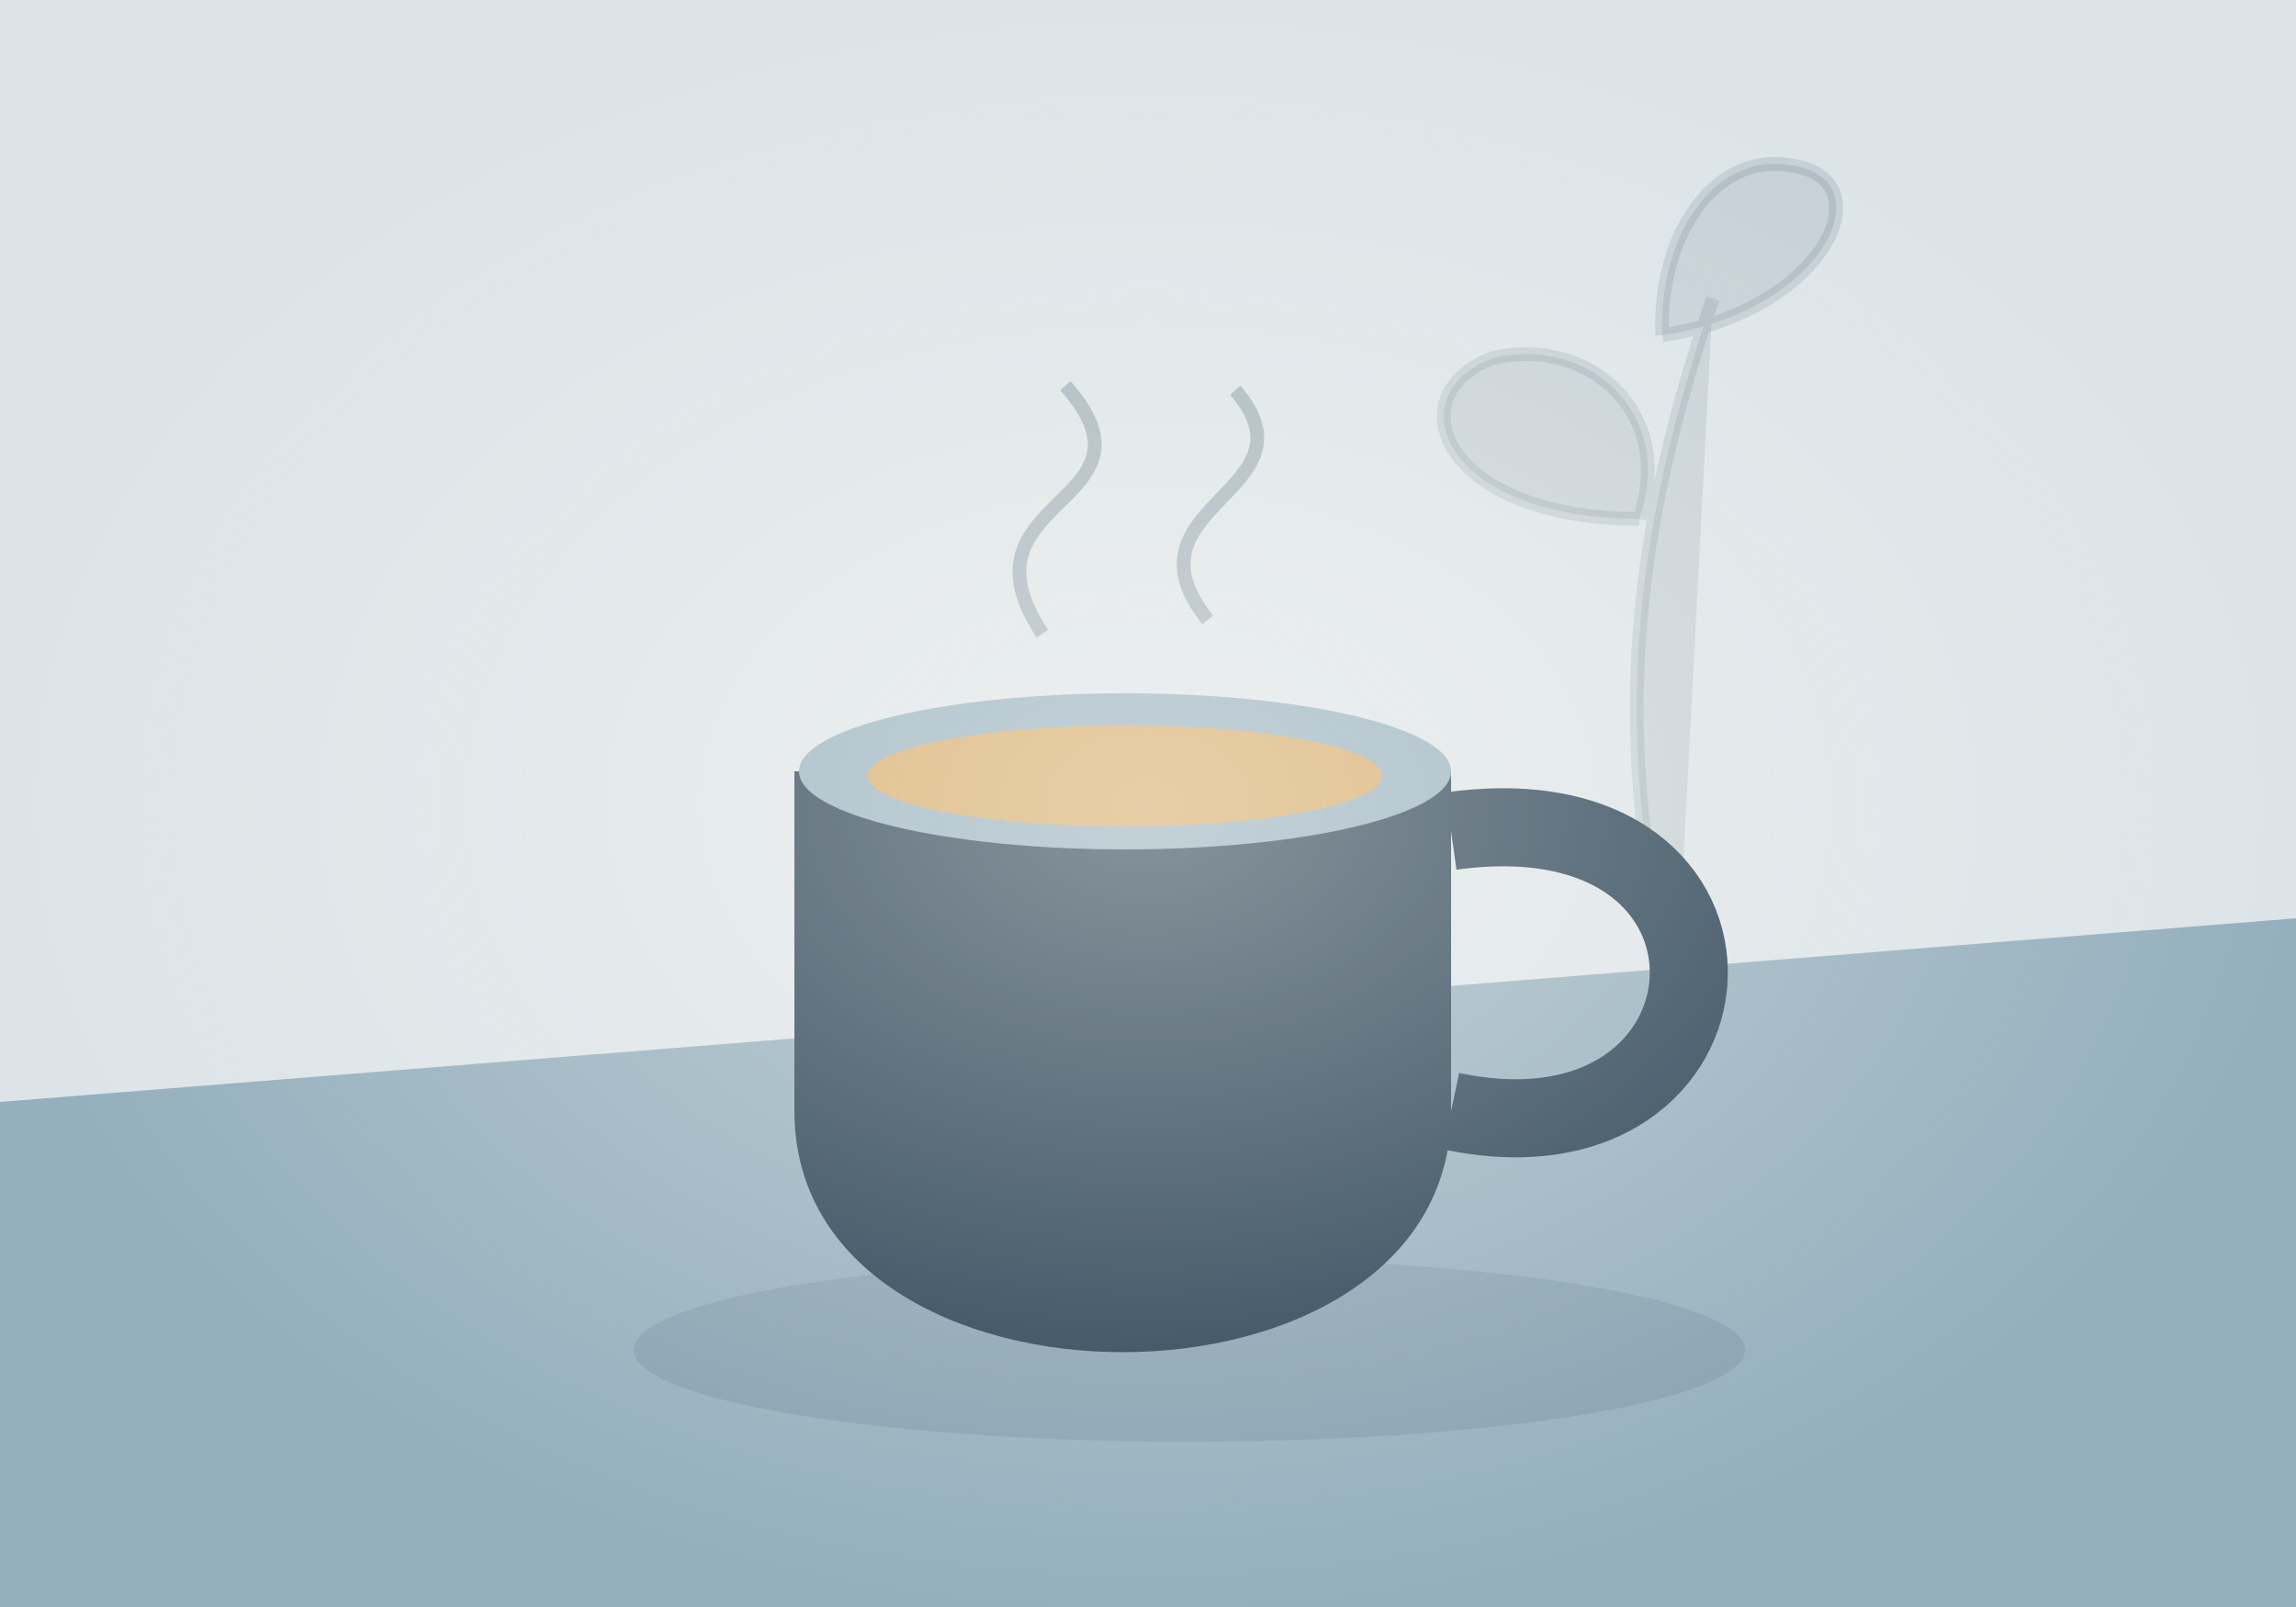
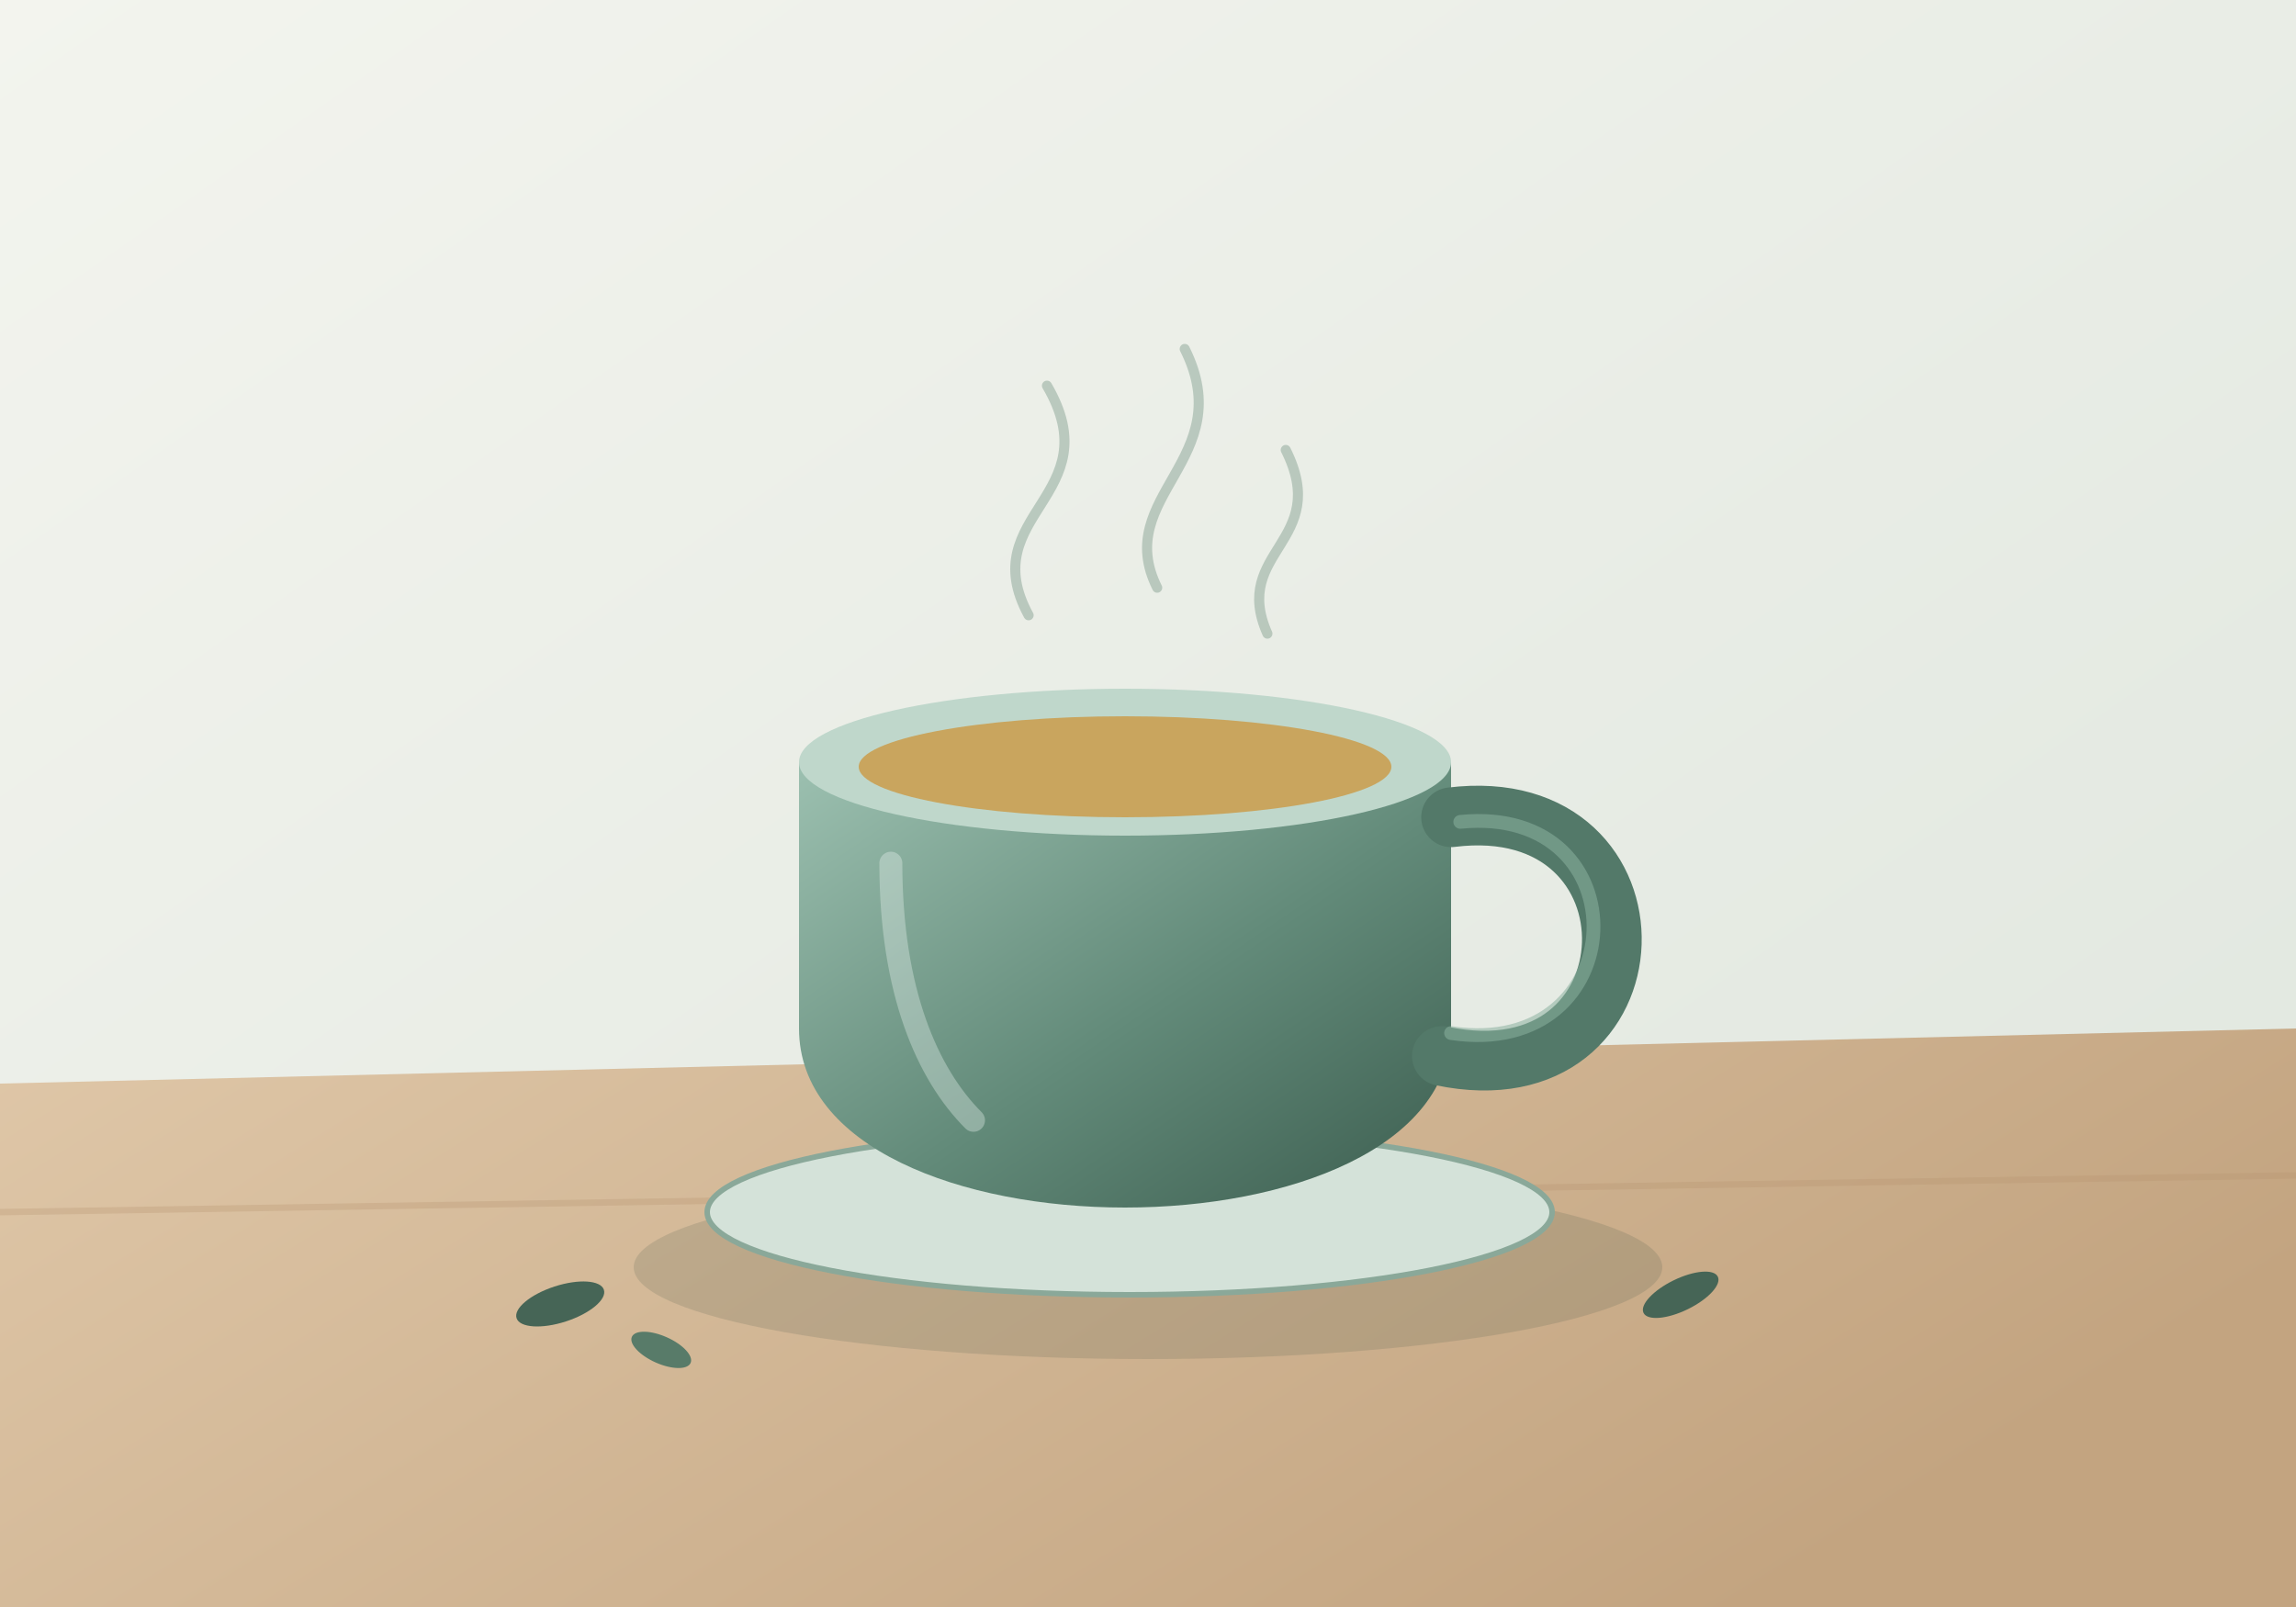
- <svg xmlns="http://www.w3.org/2000/svg" width="500" height="350" viewBox="0 0 500 350">
+ <svg xmlns="http://www.w3.org/2000/svg" width="500" height="350" viewBox="0 0 500 350" fill="none">
  <defs>
-     <linearGradient id="glass" x1="0" x2="1">
-       <stop stop-color="#d5a967" stop-opacity=".5" />
-       <stop offset=".5" stop-color="#d5a967" />
-       <stop offset="1" stop-color="#263f52" stop-opacity=".8" />
+     <linearGradient id="teaWall" x1="0" y1="0" x2="1" y2="1">
+       <stop offset="0%" stop-color="#f3f4ee" />
+       <stop offset="100%" stop-color="#dfe6de" />
    </linearGradient>
-     <radialGradient id="light">
-       <stop stop-color="#fffdf8" stop-opacity=".45" />
-       <stop offset="1" stop-color="#fffdf8" stop-opacity="0" />
-     </radialGradient>
+     <linearGradient id="oak" x1="0" y1="0" x2="1" y2="0.4">
+       <stop offset="0%" stop-color="#dfc7a8" />
+       <stop offset="100%" stop-color="#c3a480" />
+     </linearGradient>
+     <linearGradient id="celadon" x1="0" y1="0" x2="1" y2="1">
+       <stop offset="0%" stop-color="#9cc0b0" />
+       <stop offset="55%" stop-color="#628a79" />
+       <stop offset="100%" stop-color="#3c5d4f" />
+     </linearGradient>
  </defs>
-   <rect width="500" height="350" fill="#dce4e8" />
-   <path d="M0 240 500 200v150H0z" fill="#94afbd" />
-   <ellipse cx="259" cy="294" rx="121" ry="20" fill="#263f52" opacity=".12" />
-   <path d="M173 168h143v74c0 70-143 70-143 0z" fill="#263f52" />
-   <path d="M316 181c72-10 66 75 0 61" fill="none" stroke="#263f52" stroke-width="17" />
-   <ellipse cx="245" cy="168" rx="71" ry="17" fill="#94afbd" />
-   <ellipse cx="245" cy="169" rx="56" ry="11" fill="#d5a967" />
-   <path d="M227 138c-20-30 28-28 5-54M263 135c-20-25 25-28 6-50" fill="none" stroke="#263f52" stroke-width="3" opacity=".3" />
-   <path d="M373 65c-17 50-23 95-8 153m-8-105c-43 0-53-27-32-35 21-5 40 12 32 35m5-40c35-5 49-34 28-37-17-3-29 16-28 37" fill="#263f52" fill-opacity=".12" stroke="#263f52" stroke-opacity=".13" stroke-width="3" />
-   <rect width="500" height="350" fill="url(#light)" />
+   <rect width="500" height="350" fill="url(#teaWall)" />
+   <polygon points="0,236 500,224 500,350 0,350" fill="url(#oak)" />
+   <line x1="0" y1="264" x2="500" y2="256" stroke="#b2916c" stroke-opacity="0.28" stroke-width="1.4" />
+   <ellipse cx="250" cy="276" rx="112" ry="20" fill="#3a4c42" opacity="0.16" />
+   <ellipse cx="246" cy="264" rx="92" ry="18" fill="#d4e2d9" stroke="#8aa899" stroke-width="1.2" />
+   <path d="M174 166h142v58c0 52-142 52-142 0Z" fill="url(#celadon)" />
+   <path d="M316 178c48-6 46 62-2 52" stroke="#537969" stroke-width="13" stroke-linecap="round" />
+   <path d="M318 179c40-4 38 52-2 46" stroke="#8bb09f" stroke-width="3" stroke-linecap="round" opacity="0.55" />
+   <ellipse cx="245" cy="166" rx="71" ry="16" fill="#bfd7cb" />
+   <ellipse cx="245" cy="167" rx="58" ry="11" fill="#c9a55e" />
+   <path d="M194 188c0 28 8 46 18 56" stroke="#eef7f2" stroke-width="5" stroke-linecap="round" opacity="0.34" />
+   <path d="M224 134c-12-22 18-26 4-50M252 128c-10-20 18-28 6-52M276 138c-8-18 14-20 4-40" stroke="#759484" stroke-width="2.2" stroke-linecap="round" opacity="0.42" />
+   <ellipse cx="122" cy="284" rx="10" ry="4" transform="rotate(-18 122 284)" fill="#466556" />
+   <ellipse cx="144" cy="294" rx="7" ry="3" transform="rotate(24 144 294)" fill="#587b69" />
+   <ellipse cx="366" cy="282" rx="9" ry="3.5" transform="rotate(-26 366 282)" fill="#466556" />
</svg>
